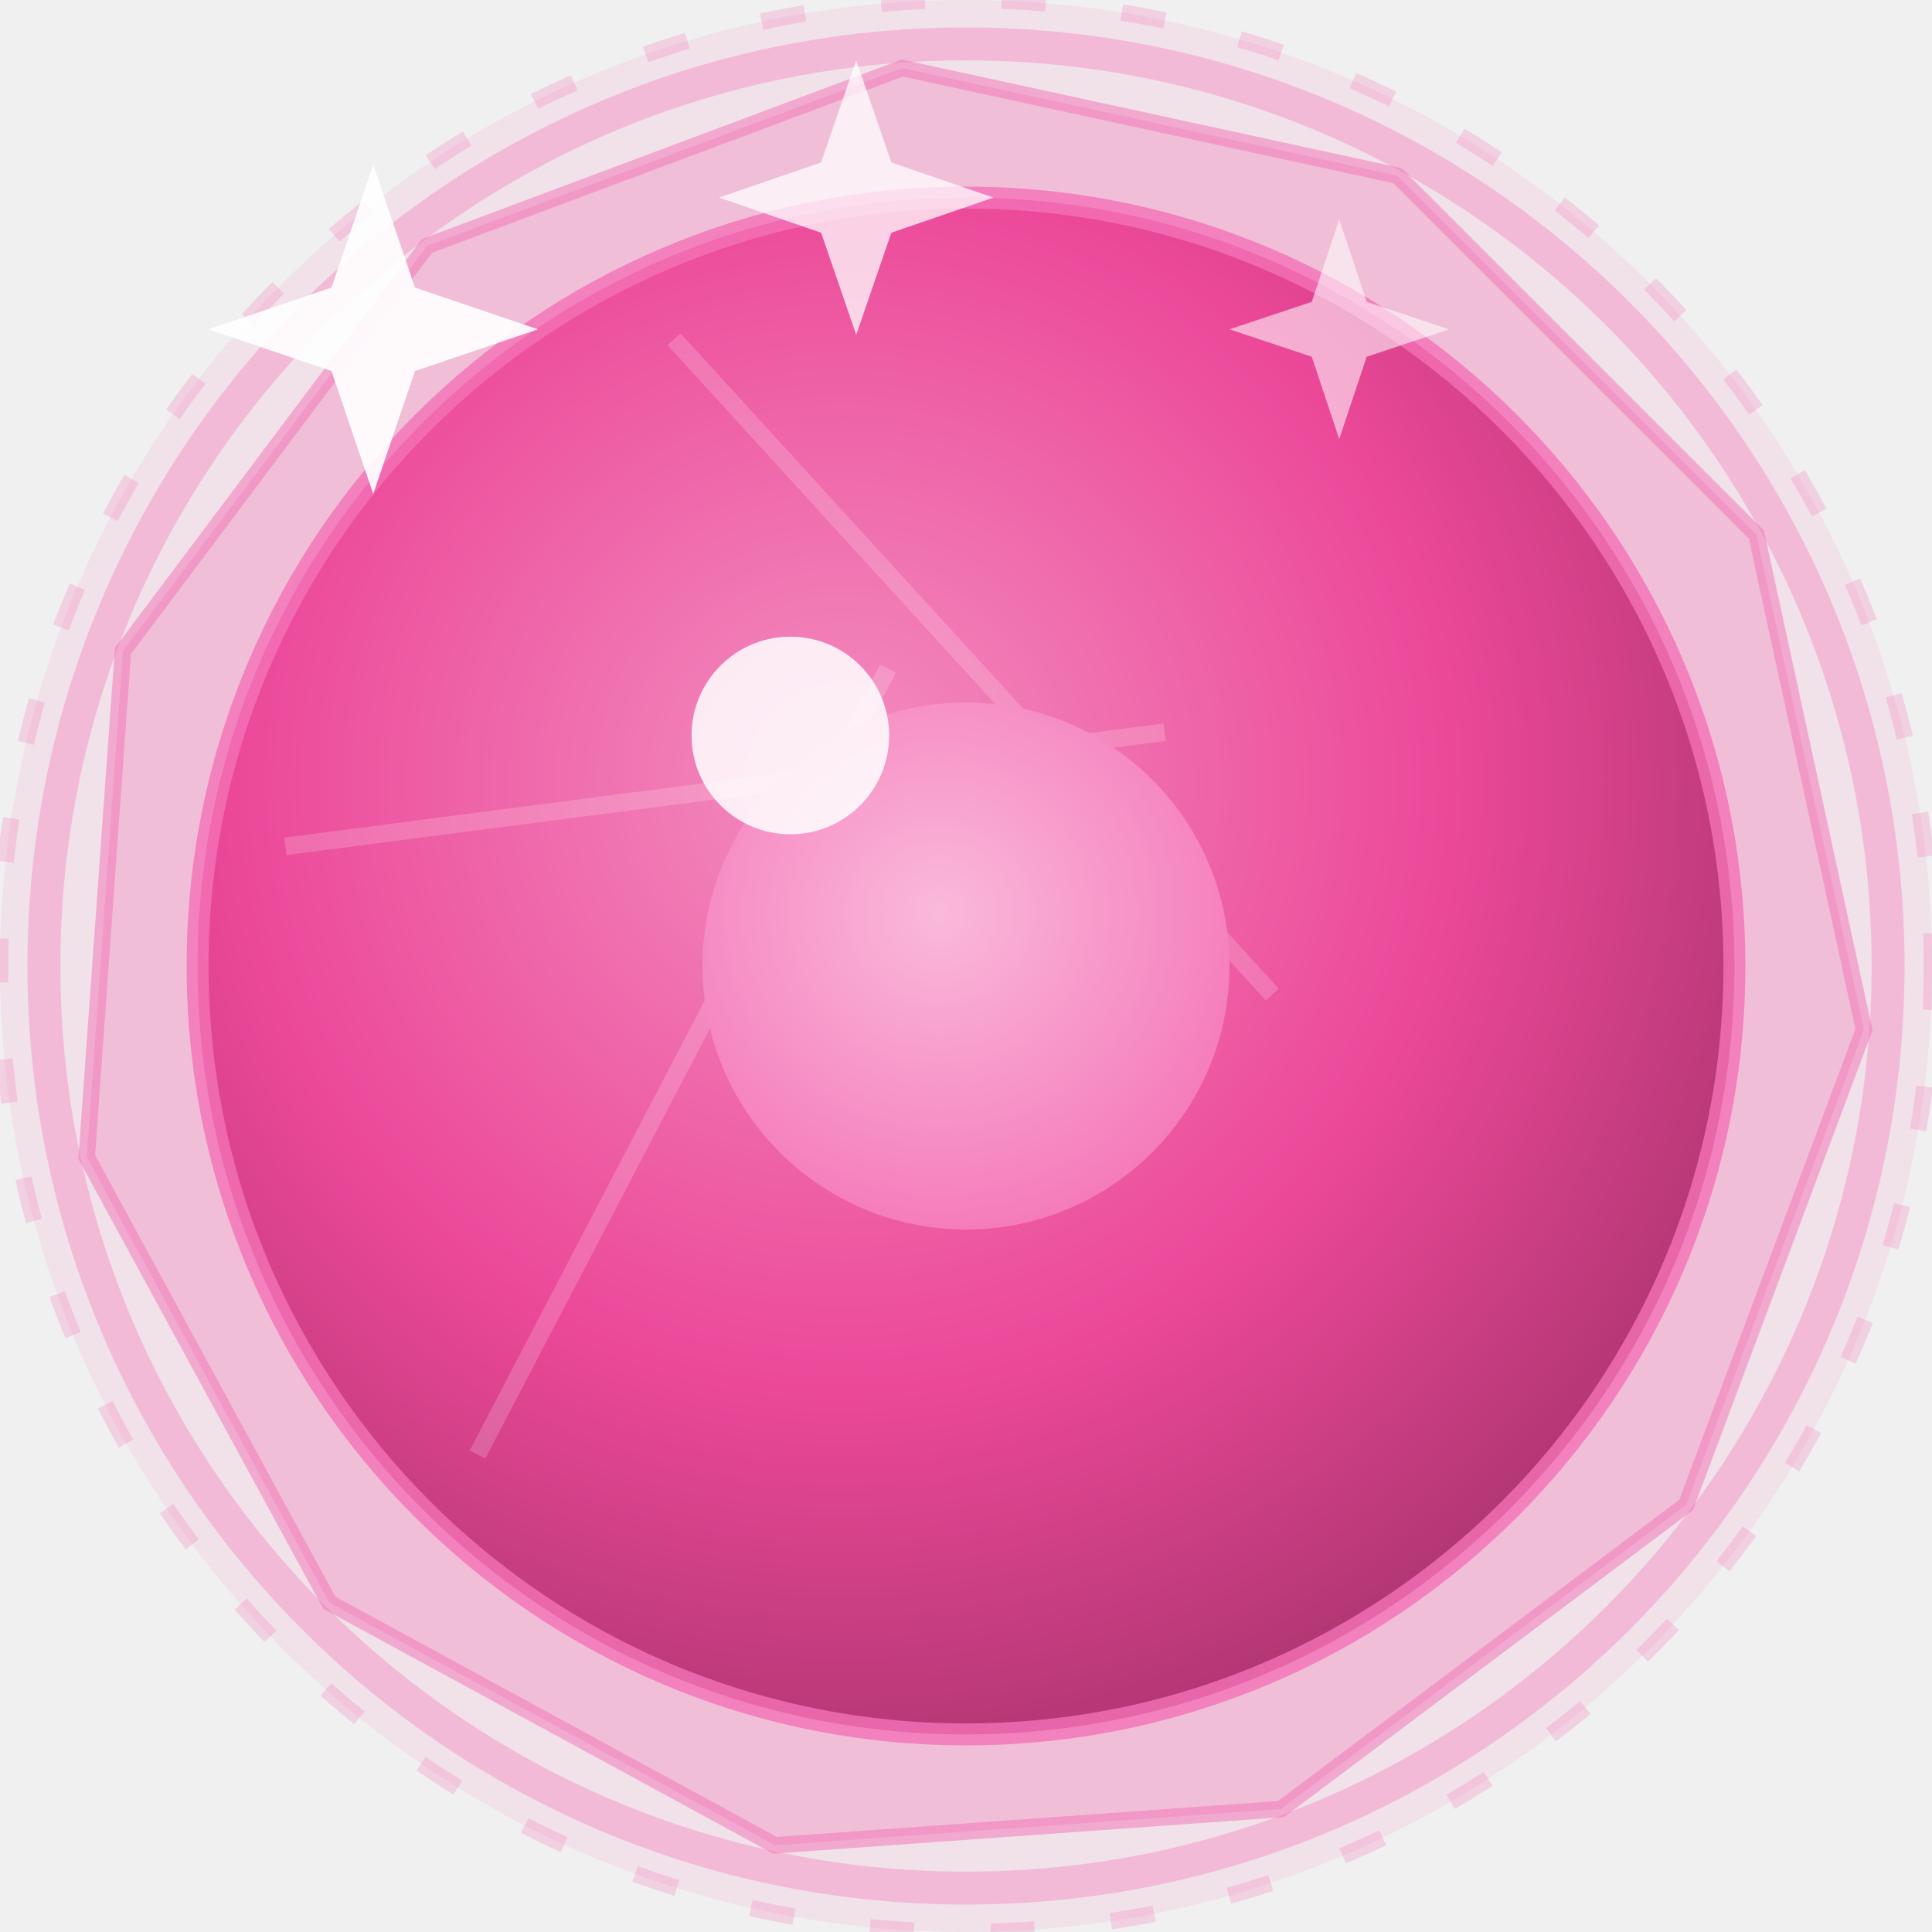
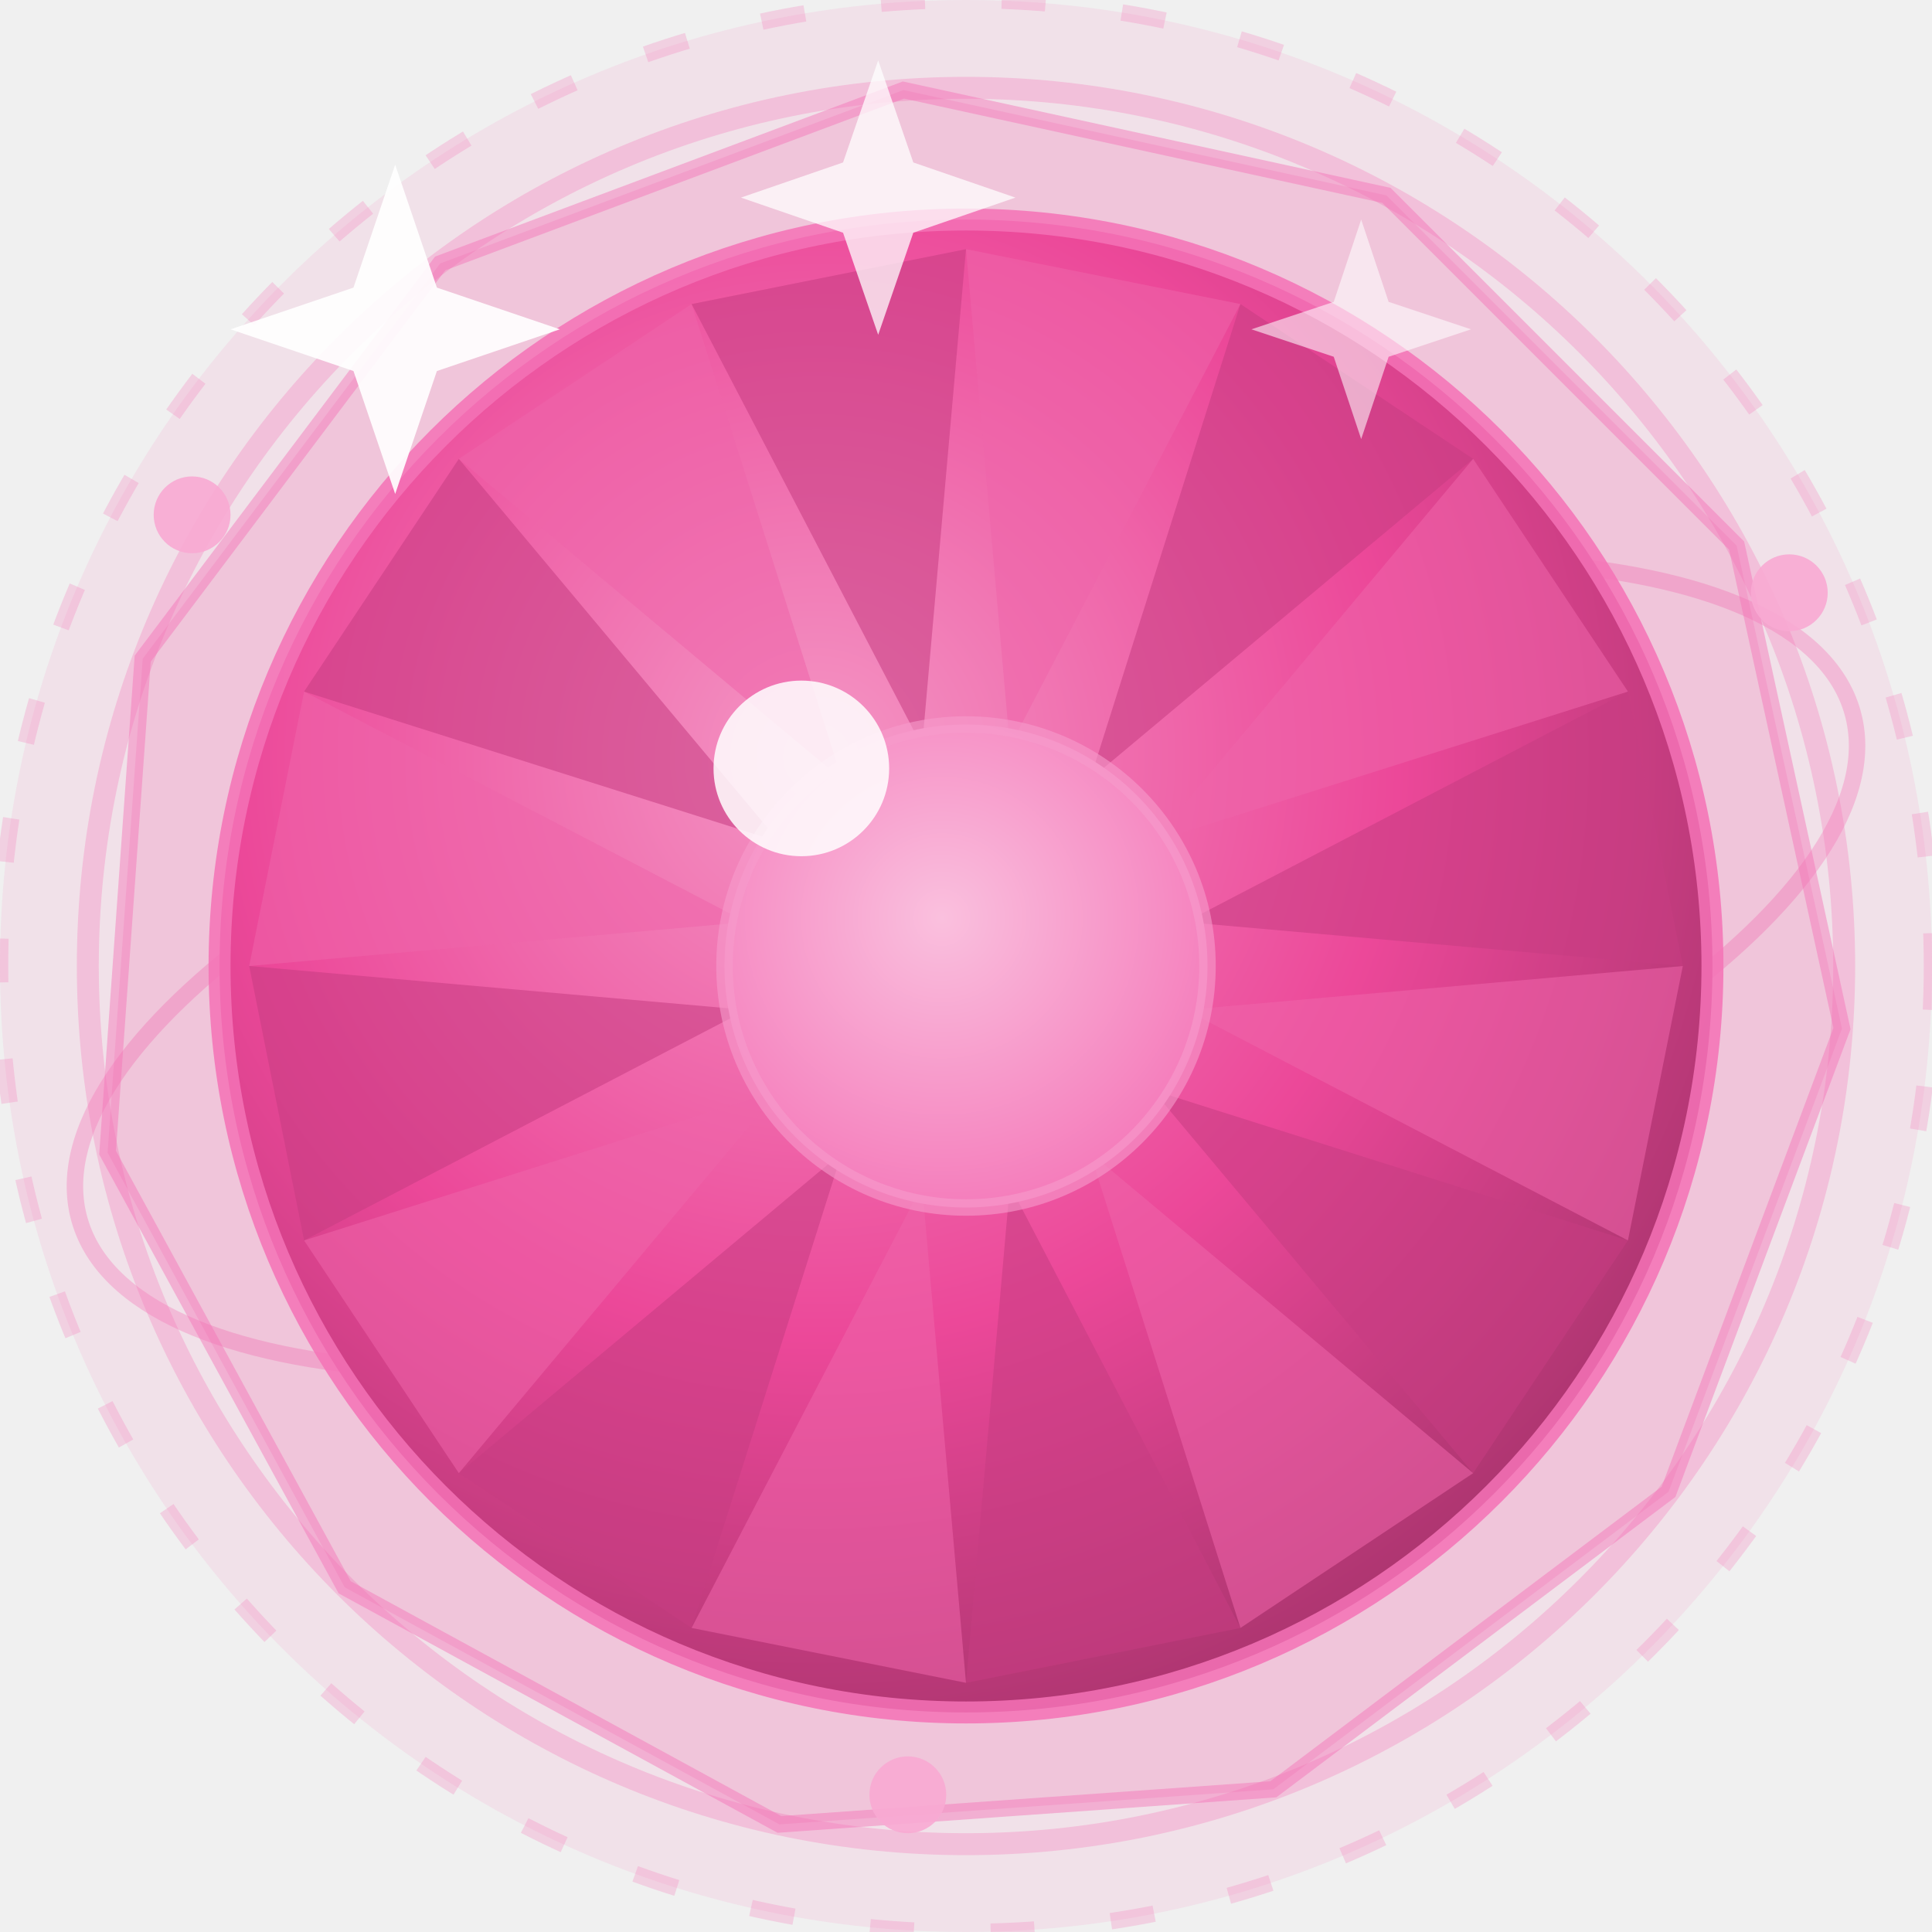
<svg xmlns="http://www.w3.org/2000/svg" width="176" height="176" viewBox="0 0 176 176">
  <defs>
-     <radialGradient id="orb" cx="42%" cy="38%" r="72%">
-       <stop offset="0%" stop-color="#F38EC0" />
-       <stop offset="55%" stop-color="#EC4899" />
-       <stop offset="100%" stop-color="#A03168" />
+     <radialGradient id="orb" cx="40%" cy="36%" r="75%">
+       <stop offset="0%" stop-color="#F495C4" />
+       <stop offset="52%" stop-color="#EC4899" />
+       <stop offset="100%" stop-color="#9C3065" />
    </radialGradient>
    <radialGradient id="core" cx="45%" cy="40%" r="70%">
-       <stop offset="0%" stop-color="#FAB9DB" />
+       <stop offset="0%" stop-color="#FAC0DE" />
      <stop offset="100%" stop-color="#F472B6" />
    </radialGradient>
  </defs>
  <circle cx="88" cy="88" r="88" fill="#F472B6" opacity="0.12" />
-   <circle cx="88" cy="88" r="84" fill="none" stroke="#F472B6" stroke-opacity="0.35" stroke-width="3" />
+   <circle cx="88" cy="88" r="66" fill="#F472B6" opacity="0.10" />
+   <ellipse cx="88" cy="88" rx="84" ry="30" fill="none" stroke="#F472B6" stroke-opacity="0.35" stroke-width="1.5" transform="rotate(-16 88 88)" />
+   <circle cx="88" cy="88" r="80" fill="none" stroke="#F472B6" stroke-opacity="0.3" stroke-width="2" />
  <circle cx="88" cy="88" r="88" fill="none" stroke="#F472B6" stroke-opacity="0.25" stroke-width="1.5" stroke-dasharray="4 7" />
-   <polygon points="30.0,146.0 7.9,105.4 11.2,59.3 38.9,22.4 82.2,6.2 127.3,16.0 160.0,48.7 169.8,93.8 153.6,137.1 116.7,164.8 70.6,168.1" fill="#EC4899" fill-opacity="0.22" stroke="#F472B6" stroke-opacity="0.5" stroke-width="1.5" />
-   <polygon points="51.9,40.1 83.5,28.2 116.6,35.2 140.6,59.1 147.9,92.1 136.1,123.8 109.1,144.2 75.4,146.7 45.7,130.6 29.4,100.9 31.7,67.2" fill="#F472B6" fill-opacity="0.10" stroke="#F472B6" stroke-opacity="0.3" stroke-width="1" />
-   <circle cx="88" cy="88" r="70" fill="url(#orb)" stroke="#F472B6" stroke-opacity="0.8" stroke-width="2" />
-   <line x1="43.5" y1="132.5" x2="80.9" y2="60.9" stroke="#FFFFFF" stroke-opacity="0.18" stroke-width="1.6" />
-   <line x1="26.0" y1="77.1" x2="106.1" y2="66.7" stroke="#FFFFFF" stroke-opacity="0.18" stroke-width="1.6" />
-   <line x1="61.4" y1="30.9" x2="115.9" y2="90.6" stroke="#FFFFFF" stroke-opacity="0.18" stroke-width="1.6" />
-   <circle cx="88" cy="88" r="24" fill="url(#core)" />
-   <circle cx="72" cy="67" r="9" fill="#FFFFFF" opacity="0.85" />
-   <path d="M49.0,30.0L37.8,33.8L34.0,45.0L30.2,33.8L19.0,30.0L30.2,26.2L34.0,15.0L37.8,26.2Z" fill="#FFFFFF" opacity="0.92" />
-   <path d="M90.5,18.0L81.2,21.2L78.0,30.5L74.8,21.2L65.5,18.0L74.8,14.8L78.0,5.5L81.2,14.8Z" fill="#FFFFFF" opacity="0.74" />
-   <path d="M132.0,30.0L124.5,32.5L122.0,40.0L119.5,32.5L112.0,30.0L119.5,27.5L122.0,20.0L124.5,27.5Z" fill="#FFFFFF" opacity="0.56" />
+   <polygon points="31.4,144.6 9.8,105.0 13.0,60.0 40.1,24.0 82.3,8.2 126.3,17.8 158.2,49.7 167.8,93.7 152.0,135.9 116.0,163.0 71.0,166.2" fill="#EC4899" fill-opacity="0.18" stroke="#F472B6" stroke-opacity="0.45" stroke-width="1.5" />
+   <circle cx="88" cy="88" r="68" fill="url(#orb)" stroke="#F472B6" stroke-opacity="0.85" stroke-width="2" />
+   <path d="M41.8,134.2 L27.7,113.0 L71.0,99.3 Z" fill="#EF65A9" fill-opacity="0.55" />
+   <path d="M27.7,113.0 L22.7,88.0 L68.0,92.0 Z" fill="#C63C81" fill-opacity="0.55" />
+   <path d="M22.7,88.0 L27.7,63.0 L68.0,84.0 Z" fill="#EF65A9" fill-opacity="0.55" />
+   <path d="M27.7,63.0 L41.8,41.8 L71.0,76.7 Z" fill="#C63C81" fill-opacity="0.55" />
+   <path d="M41.8,41.8 L63.0,27.7 L76.7,71.0 Z" fill="#EF65A9" fill-opacity="0.55" />
+   <path d="M63.0,27.7 L88.0,22.7 L84.0,68.0 Z" fill="#C63C81" fill-opacity="0.55" />
+   <path d="M88.0,22.7 L113.0,27.7 L92.0,68.0 Z" fill="#EF65A9" fill-opacity="0.55" />
+   <path d="M113.0,27.7 L134.2,41.8 L99.3,71.0 Z" fill="#C63C81" fill-opacity="0.55" />
+   <path d="M134.2,41.8 L148.3,63.0 L105.0,76.7 Z" fill="#EF65A9" fill-opacity="0.55" />
+   <path d="M148.3,63.0 L153.3,88.0 L108.0,84.0 Z" fill="#C63C81" fill-opacity="0.55" />
+   <path d="M153.3,88.0 L148.3,113.0 L108.0,92.0 Z" fill="#EF65A9" fill-opacity="0.55" />
+   <path d="M148.3,113.0 L134.2,134.2 L105.0,99.3 Z" fill="#C63C81" fill-opacity="0.55" />
+   <path d="M134.2,134.2 L113.0,148.3 L99.3,105.0 Z" fill="#EF65A9" fill-opacity="0.55" />
+   <path d="M113.0,148.3 L88.0,153.3 L92.0,108.0 Z" fill="#C63C81" fill-opacity="0.55" />
+   <path d="M88.0,153.3 L63.0,148.3 L84.0,108.0 Z" fill="#EF65A9" fill-opacity="0.55" />
+   <path d="M63.0,148.3 L41.8,134.2 L76.7,105.0 Z" fill="#C63C81" fill-opacity="0.55" />
+   <circle cx="88" cy="88" r="22" fill="url(#core)" stroke="#F79CCC" stroke-opacity="0.6" stroke-width="1.5" />
+   <circle cx="73" cy="70" r="8" fill="#FFFFFF" opacity="0.85" />
+   <circle cx="17.5" cy="46.9" r="3.5" fill="#F8AAD3" opacity="0.9" />
+   <circle cx="163.0" cy="54.0" r="3.5" fill="#F8AAD3" opacity="0.9" />
+   <circle cx="82.7" cy="163.5" r="3.5" fill="#F8AAD3" opacity="0.9" />
+   <path d="M51.0,30.0L39.8,33.8L36.0,45.0L32.2,33.8L21.0,30.0L32.2,26.2L36.0,15.0L39.8,26.2Z" fill="#FFFFFF" opacity="0.92" />
+   <path d="M92.5,18.0L83.2,21.2L80.0,30.5L76.8,21.2L67.5,18.0L76.8,14.8L80.0,5.5L83.2,14.8Z" fill="#FFFFFF" opacity="0.74" />
+   <path d="M134.0,30.0L126.5,32.5L124.0,40.0L121.5,32.5L114.0,30.0L121.5,27.5L124.0,20.0L126.5,27.5Z" fill="#FFFFFF" opacity="0.56" />
</svg>
